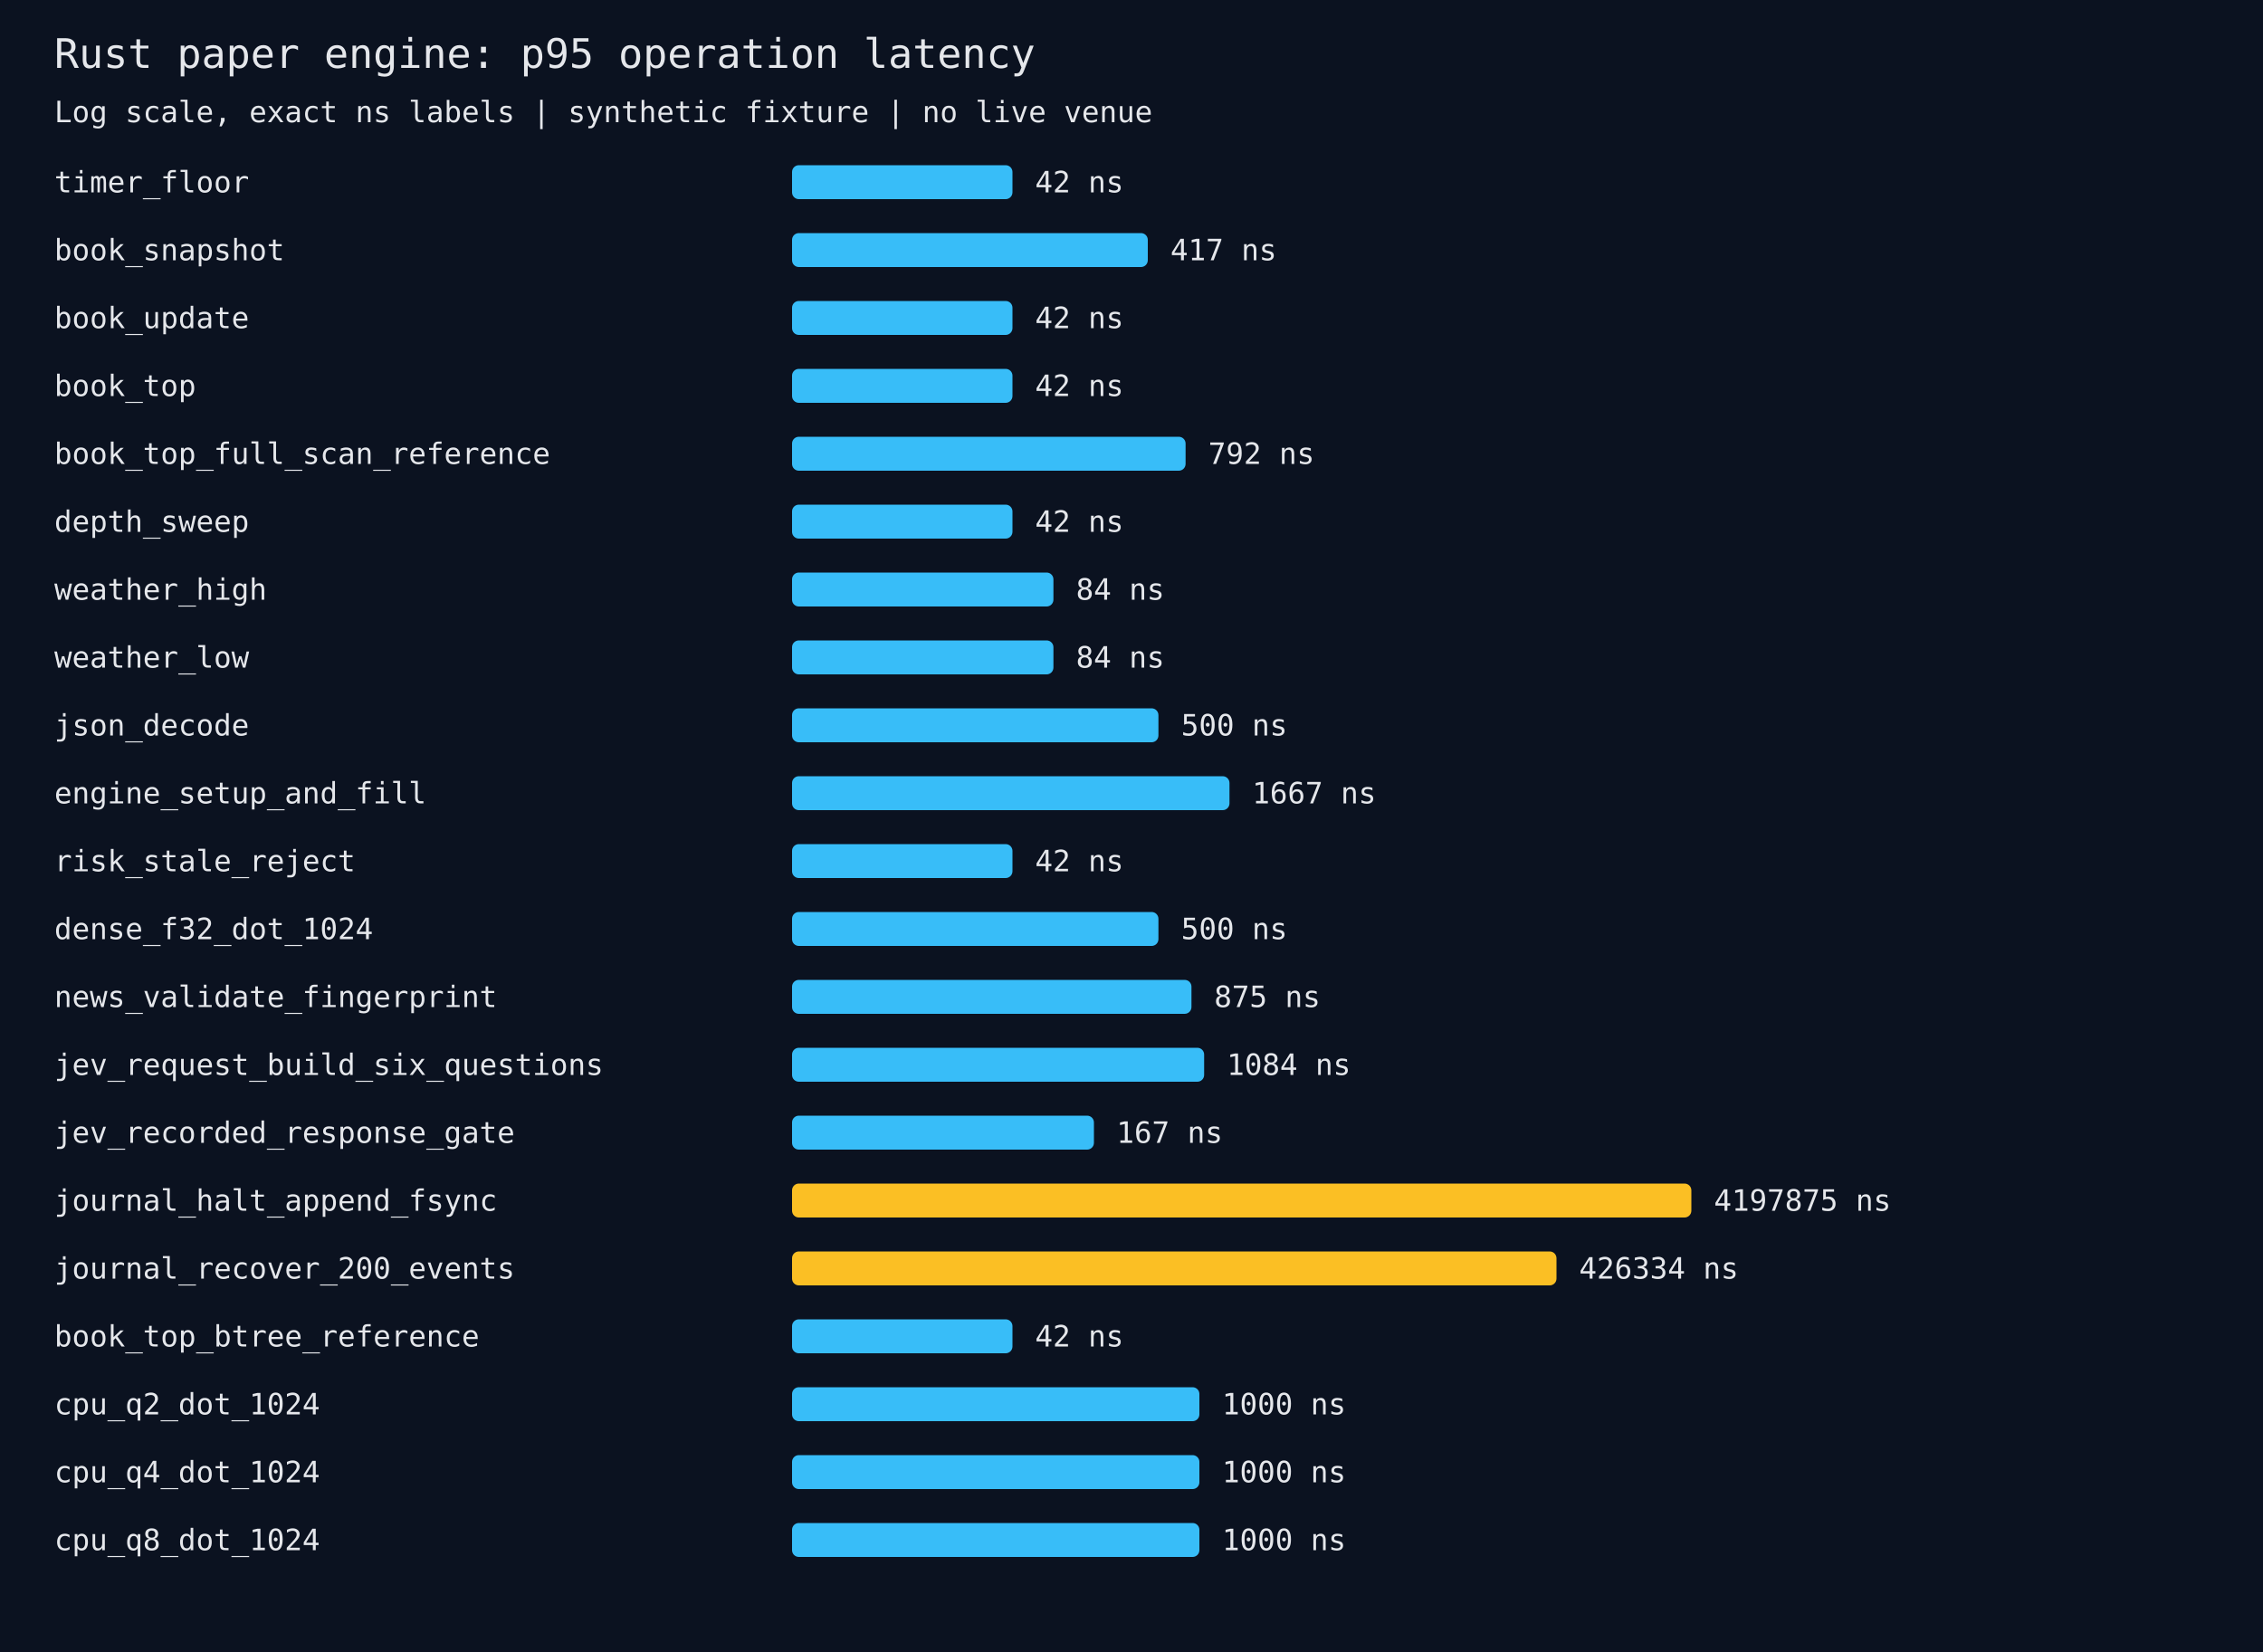
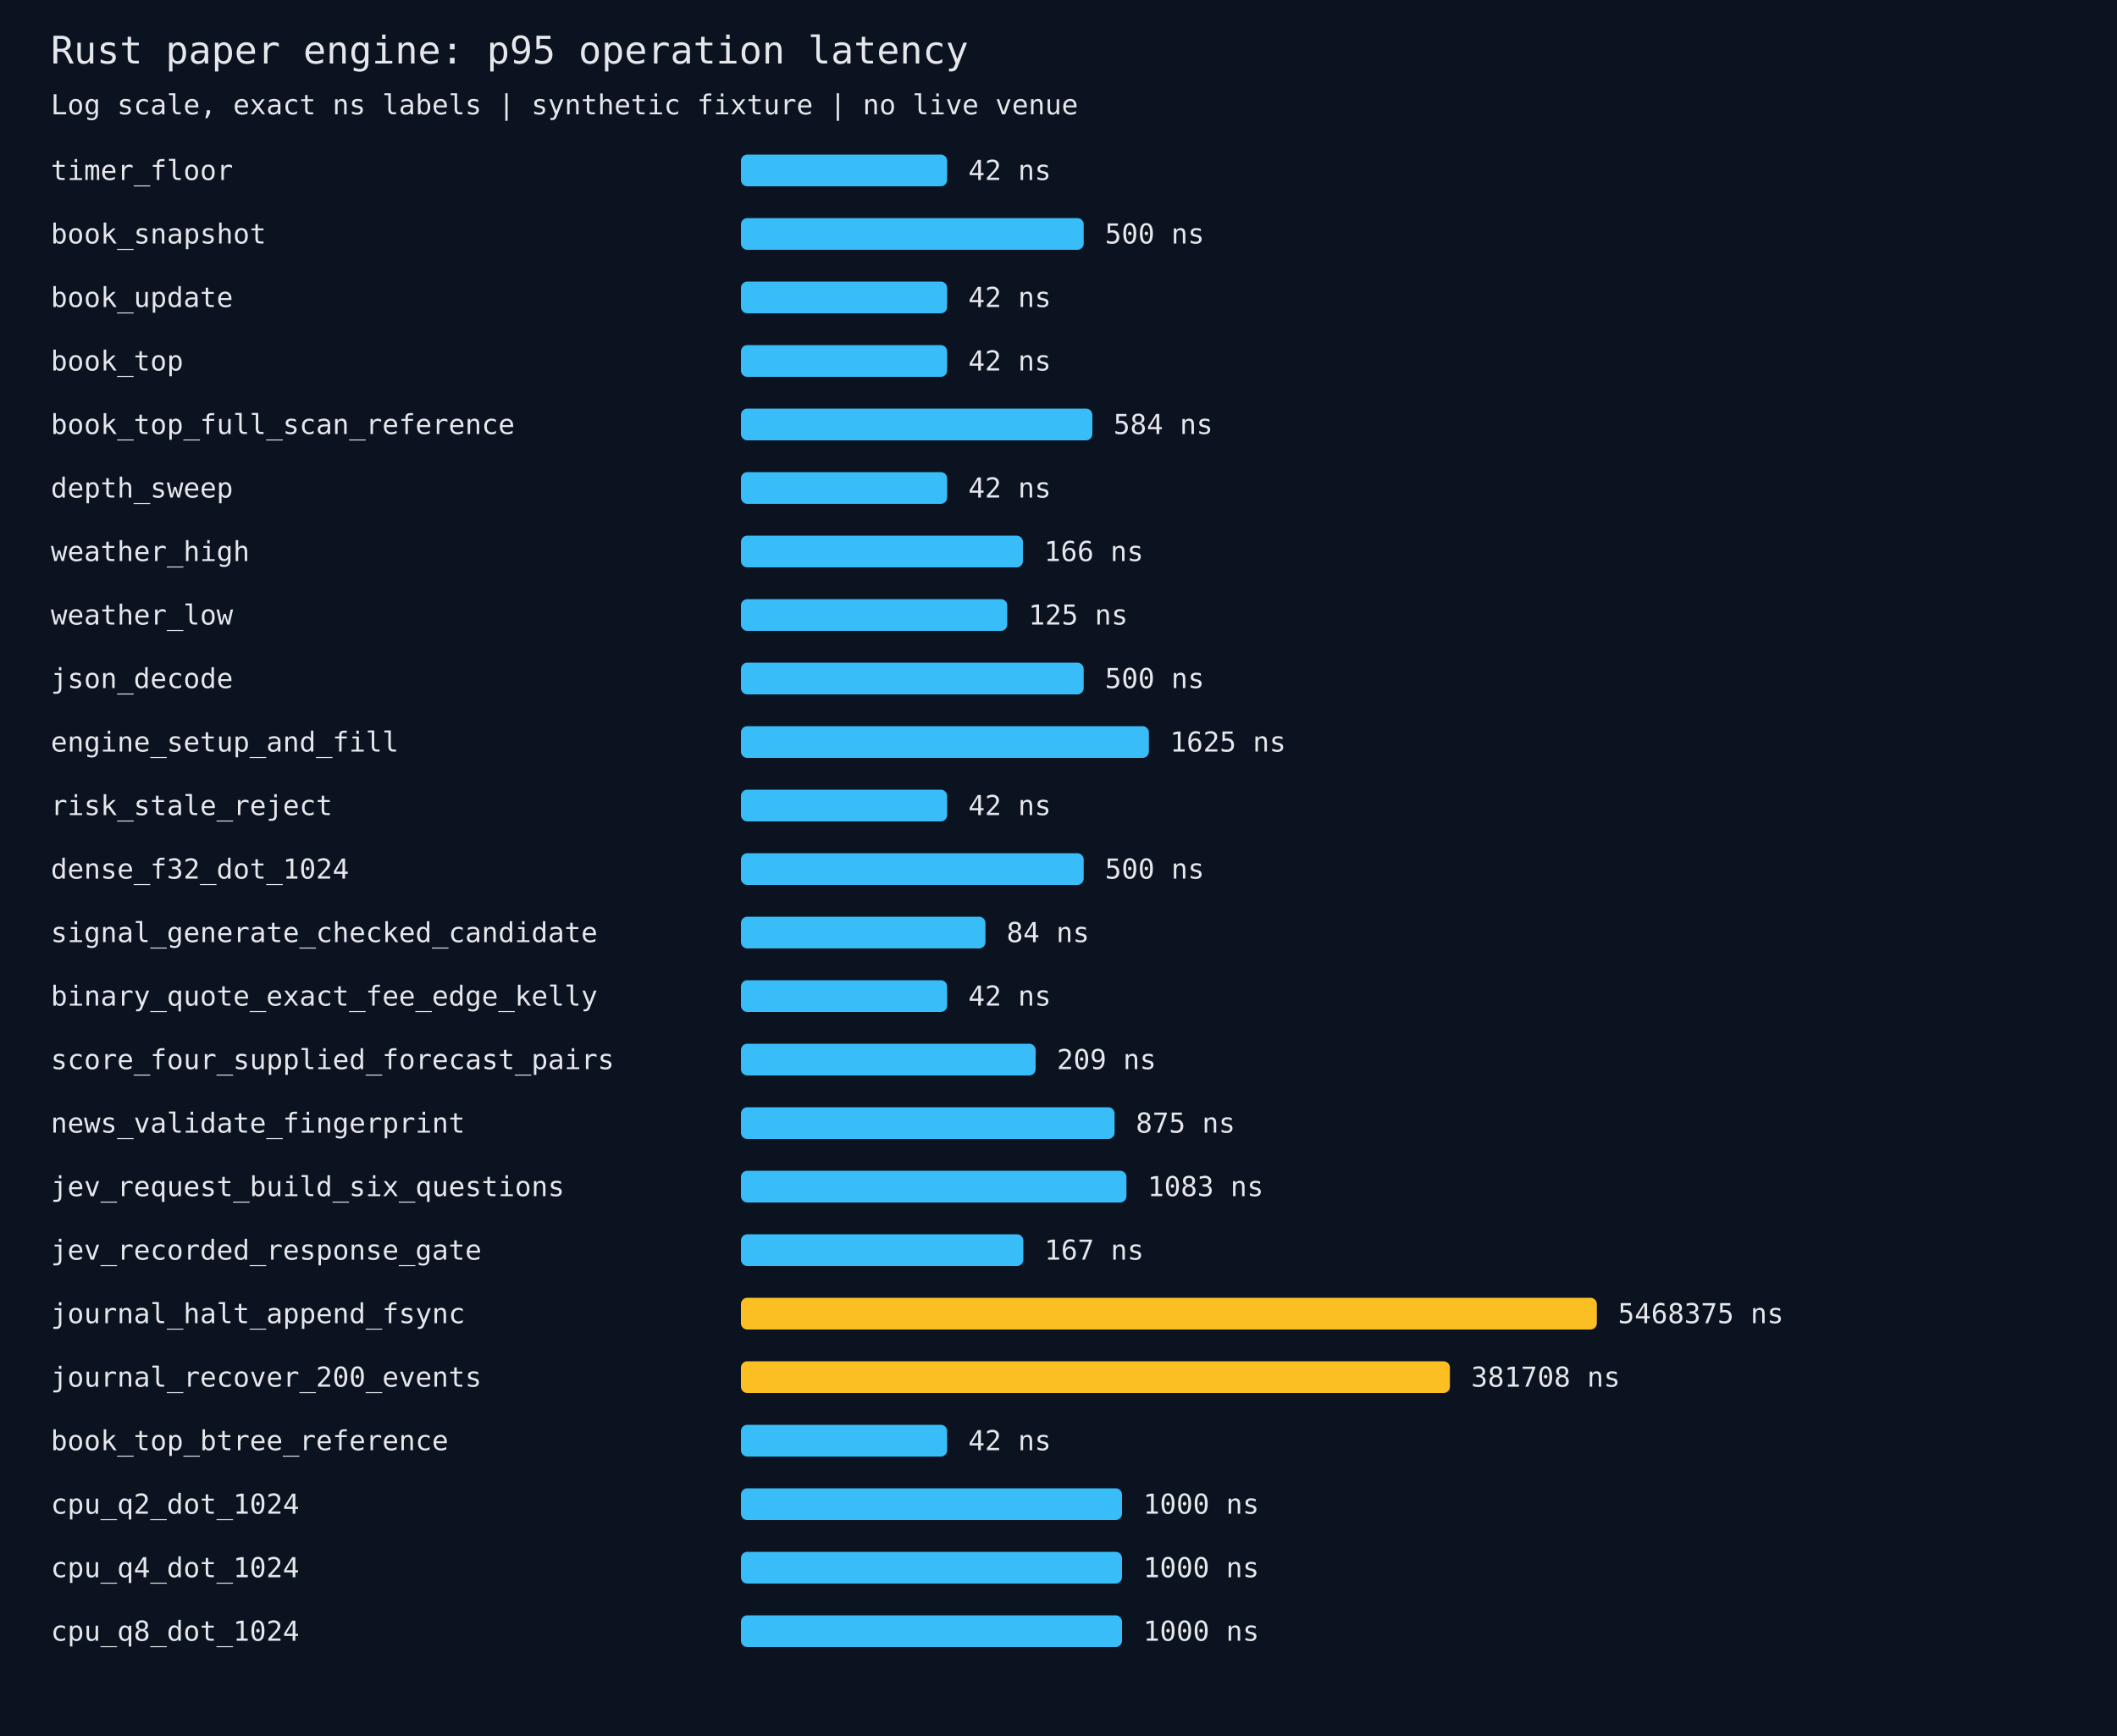
- <svg xmlns="http://www.w3.org/2000/svg" width="1000" height="730" viewBox="0 0 1000 730" role="img" aria-labelledby="title desc">
-   <rect width="1000" height="730" fill="#0b1220" />
+ <svg xmlns="http://www.w3.org/2000/svg" width="1000" height="820" viewBox="0 0 1000 820" role="img" aria-labelledby="title desc">
+   <rect width="1000" height="820" fill="#0b1220" />
  <g font-family="monospace" fill="#e5e7eb" font-size="13">
    <text x="24" y="30" font-size="18">Rust paper engine: p95 operation latency</text>
    <text x="24" y="54">Log scale, exact ns labels | synthetic fixture | no live venue</text>
    <text x="24" y="85">timer_floor</text>
    <rect x="350" y="73" width="97.4" height="15" rx="3" fill="#38bdf8" />
    <text x="457.395" y="85">42 ns</text>
    <text x="24" y="115">book_snapshot</text>
-     <rect x="350" y="103" width="157.2" height="15" rx="3" fill="#38bdf8" />
-     <text x="517.208" y="115">417 ns</text>
+     <rect x="350" y="103" width="161.9" height="15" rx="3" fill="#38bdf8" />
+     <text x="521.938" y="115">500 ns</text>
    <text x="24" y="145">book_update</text>
    <rect x="350" y="133" width="97.4" height="15" rx="3" fill="#38bdf8" />
    <text x="457.395" y="145">42 ns</text>
    <text x="24" y="175">book_top</text>
    <rect x="350" y="163" width="97.4" height="15" rx="3" fill="#38bdf8" />
    <text x="457.395" y="175">42 ns</text>
    <text x="24" y="205">book_top_full_scan_reference</text>
-     <rect x="350" y="193" width="173.9" height="15" rx="3" fill="#38bdf8" />
-     <text x="533.924" y="205">792 ns</text>
+     <rect x="350" y="193" width="166.0" height="15" rx="3" fill="#38bdf8" />
+     <text x="525.985" y="205">584 ns</text>
    <text x="24" y="235">depth_sweep</text>
    <rect x="350" y="223" width="97.4" height="15" rx="3" fill="#38bdf8" />
    <text x="457.395" y="235">42 ns</text>
    <text x="24" y="265">weather_high</text>
-     <rect x="350" y="253" width="115.5" height="15" rx="3" fill="#38bdf8" />
-     <text x="475.457" y="265">84 ns</text>
+     <rect x="350" y="253" width="133.2" height="15" rx="3" fill="#38bdf8" />
+     <text x="493.206" y="265">166 ns</text>
    <text x="24" y="295">weather_low</text>
-     <rect x="350" y="283" width="115.5" height="15" rx="3" fill="#38bdf8" />
-     <text x="475.457" y="295">84 ns</text>
+     <rect x="350" y="283" width="125.8" height="15" rx="3" fill="#38bdf8" />
+     <text x="485.815" y="295">125 ns</text>
    <text x="24" y="325">json_decode</text>
    <rect x="350" y="313" width="161.9" height="15" rx="3" fill="#38bdf8" />
    <text x="521.938" y="325">500 ns</text>
    <text x="24" y="355">engine_setup_and_fill</text>
-     <rect x="350" y="343" width="193.3" height="15" rx="3" fill="#38bdf8" />
-     <text x="553.316" y="355">1667 ns</text>
+     <rect x="350" y="343" width="192.7" height="15" rx="3" fill="#38bdf8" />
+     <text x="552.651" y="355">1625 ns</text>
    <text x="24" y="385">risk_stale_reject</text>
    <rect x="350" y="373" width="97.4" height="15" rx="3" fill="#38bdf8" />
    <text x="457.395" y="385">42 ns</text>
    <text x="24" y="415">dense_f32_dot_1024</text>
    <rect x="350" y="403" width="161.9" height="15" rx="3" fill="#38bdf8" />
    <text x="521.938" y="415">500 ns</text>
-     <text x="24" y="445">news_validate_fingerprint</text>
-     <rect x="350" y="433" width="176.5" height="15" rx="3" fill="#38bdf8" />
-     <text x="536.52" y="445">875 ns</text>
-     <text x="24" y="475">jev_request_build_six_questions</text>
-     <rect x="350" y="463" width="182.1" height="15" rx="3" fill="#38bdf8" />
-     <text x="542.102" y="475">1084 ns</text>
-     <text x="24" y="505">jev_recorded_response_gate</text>
-     <rect x="350" y="493" width="133.4" height="15" rx="3" fill="#38bdf8" />
-     <text x="493.363" y="505">167 ns</text>
-     <text x="24" y="535">journal_halt_append_fsync</text>
-     <rect x="350" y="523" width="397.4" height="15" rx="3" fill="#fbbf24" />
-     <text x="757.382" y="535">4197875 ns</text>
-     <text x="24" y="565">journal_recover_200_events</text>
-     <rect x="350" y="553" width="337.8" height="15" rx="3" fill="#fbbf24" />
-     <text x="697.785" y="565">426334 ns</text>
-     <text x="24" y="595">book_top_btree_reference</text>
-     <rect x="350" y="583" width="97.4" height="15" rx="3" fill="#38bdf8" />
-     <text x="457.395" y="595">42 ns</text>
-     <text x="24" y="625">cpu_q2_dot_1024</text>
-     <rect x="350" y="613" width="180.0" height="15" rx="3" fill="#38bdf8" />
-     <text x="540" y="625">1000 ns</text>
-     <text x="24" y="655">cpu_q4_dot_1024</text>
-     <rect x="350" y="643" width="180.0" height="15" rx="3" fill="#38bdf8" />
-     <text x="540" y="655">1000 ns</text>
-     <text x="24" y="685">cpu_q8_dot_1024</text>
-     <rect x="350" y="673" width="180.0" height="15" rx="3" fill="#38bdf8" />
-     <text x="540" y="685">1000 ns</text>
+     <text x="24" y="445">signal_generate_checked_candidate</text>
+     <rect x="350" y="433" width="115.5" height="15" rx="3" fill="#38bdf8" />
+     <text x="475.457" y="445">84 ns</text>
+     <text x="24" y="475">binary_quote_exact_fee_edge_kelly</text>
+     <rect x="350" y="463" width="97.4" height="15" rx="3" fill="#38bdf8" />
+     <text x="457.395" y="475">42 ns</text>
+     <text x="24" y="505">score_four_supplied_forecast_pairs</text>
+     <rect x="350" y="493" width="139.2" height="15" rx="3" fill="#38bdf8" />
+     <text x="499.209" y="505">209 ns</text>
+     <text x="24" y="535">news_validate_fingerprint</text>
+     <rect x="350" y="523" width="176.5" height="15" rx="3" fill="#38bdf8" />
+     <text x="536.52" y="535">875 ns</text>
+     <text x="24" y="565">jev_request_build_six_questions</text>
+     <rect x="350" y="553" width="182.1" height="15" rx="3" fill="#38bdf8" />
+     <text x="542.078" y="565">1083 ns</text>
+     <text x="24" y="595">jev_recorded_response_gate</text>
+     <rect x="350" y="583" width="133.4" height="15" rx="3" fill="#38bdf8" />
+     <text x="493.363" y="595">167 ns</text>
+     <text x="24" y="625">journal_halt_append_fsync</text>
+     <rect x="350" y="613" width="404.3" height="15" rx="3" fill="#fbbf24" />
+     <text x="764.271" y="625">5468375 ns</text>
+     <text x="24" y="655">journal_recover_200_events</text>
+     <rect x="350" y="643" width="334.9" height="15" rx="3" fill="#fbbf24" />
+     <text x="694.904" y="655">381708 ns</text>
+     <text x="24" y="685">book_top_btree_reference</text>
+     <rect x="350" y="673" width="97.4" height="15" rx="3" fill="#38bdf8" />
+     <text x="457.395" y="685">42 ns</text>
+     <text x="24" y="715">cpu_q2_dot_1024</text>
+     <rect x="350" y="703" width="180.0" height="15" rx="3" fill="#38bdf8" />
+     <text x="540" y="715">1000 ns</text>
+     <text x="24" y="745">cpu_q4_dot_1024</text>
+     <rect x="350" y="733" width="180.0" height="15" rx="3" fill="#38bdf8" />
+     <text x="540" y="745">1000 ns</text>
+     <text x="24" y="775">cpu_q8_dot_1024</text>
+     <rect x="350" y="763" width="180.0" height="15" rx="3" fill="#38bdf8" />
+     <text x="540" y="775">1000 ns</text>
  </g>
</svg>
